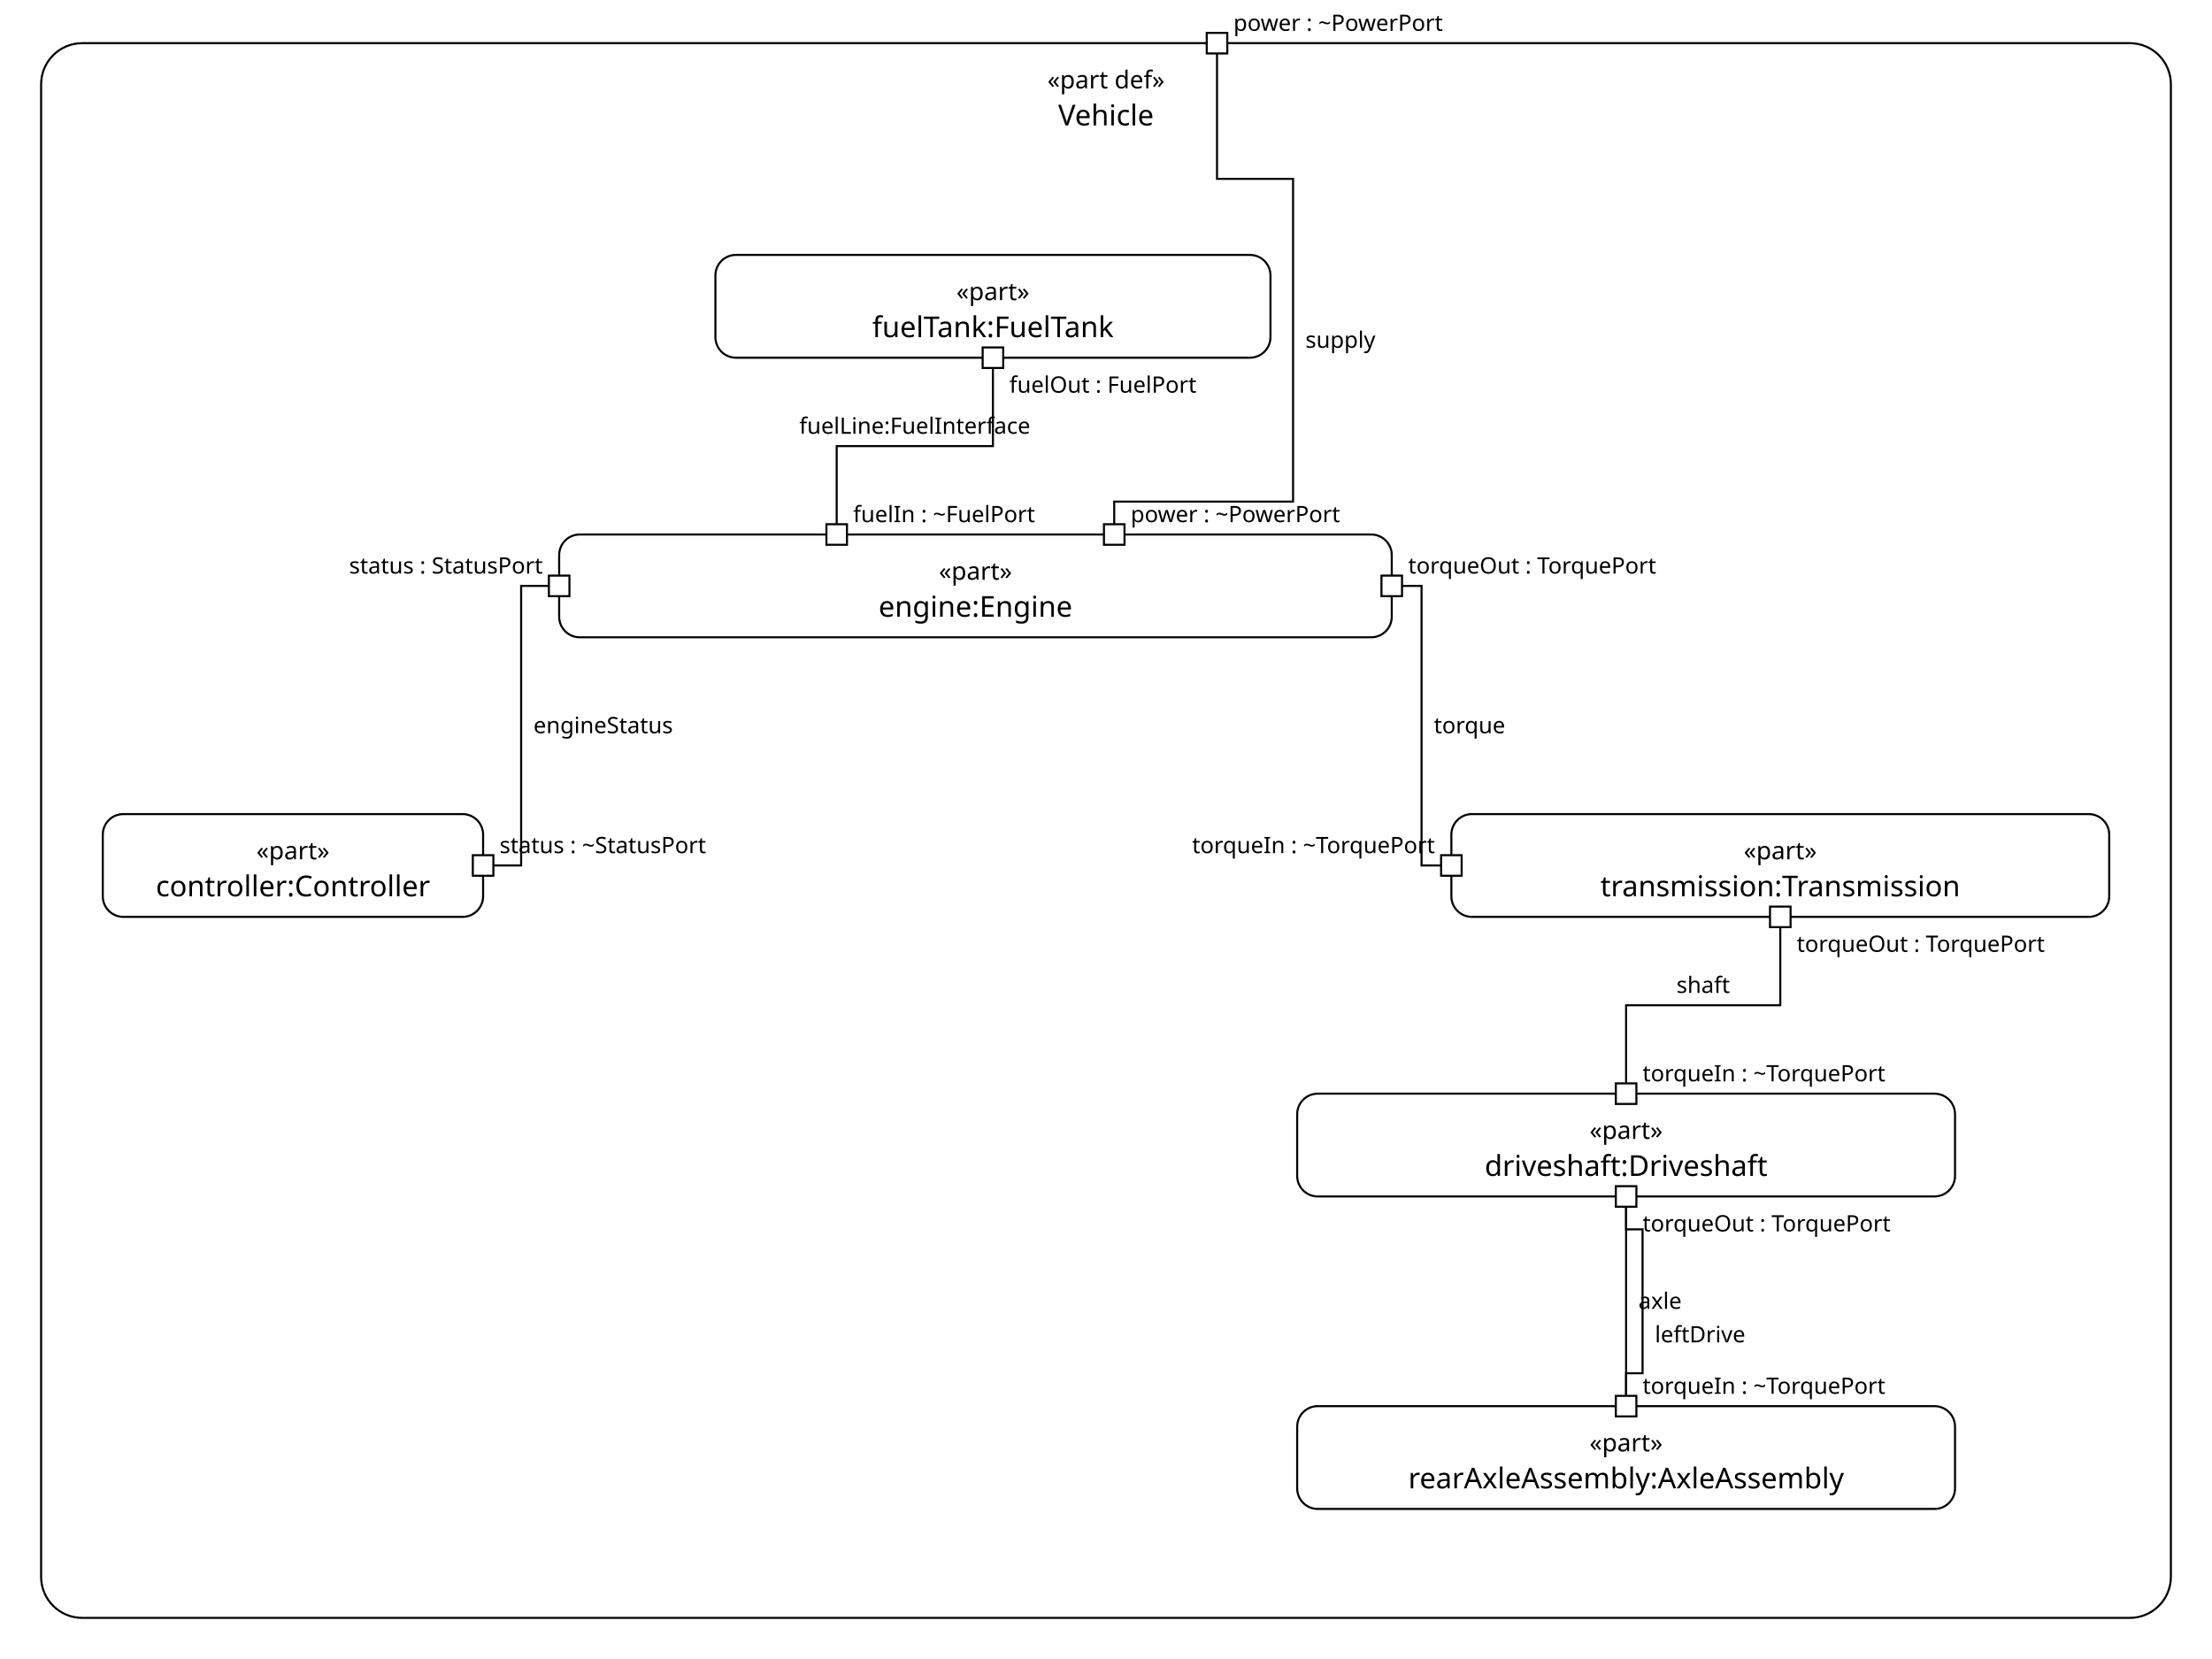
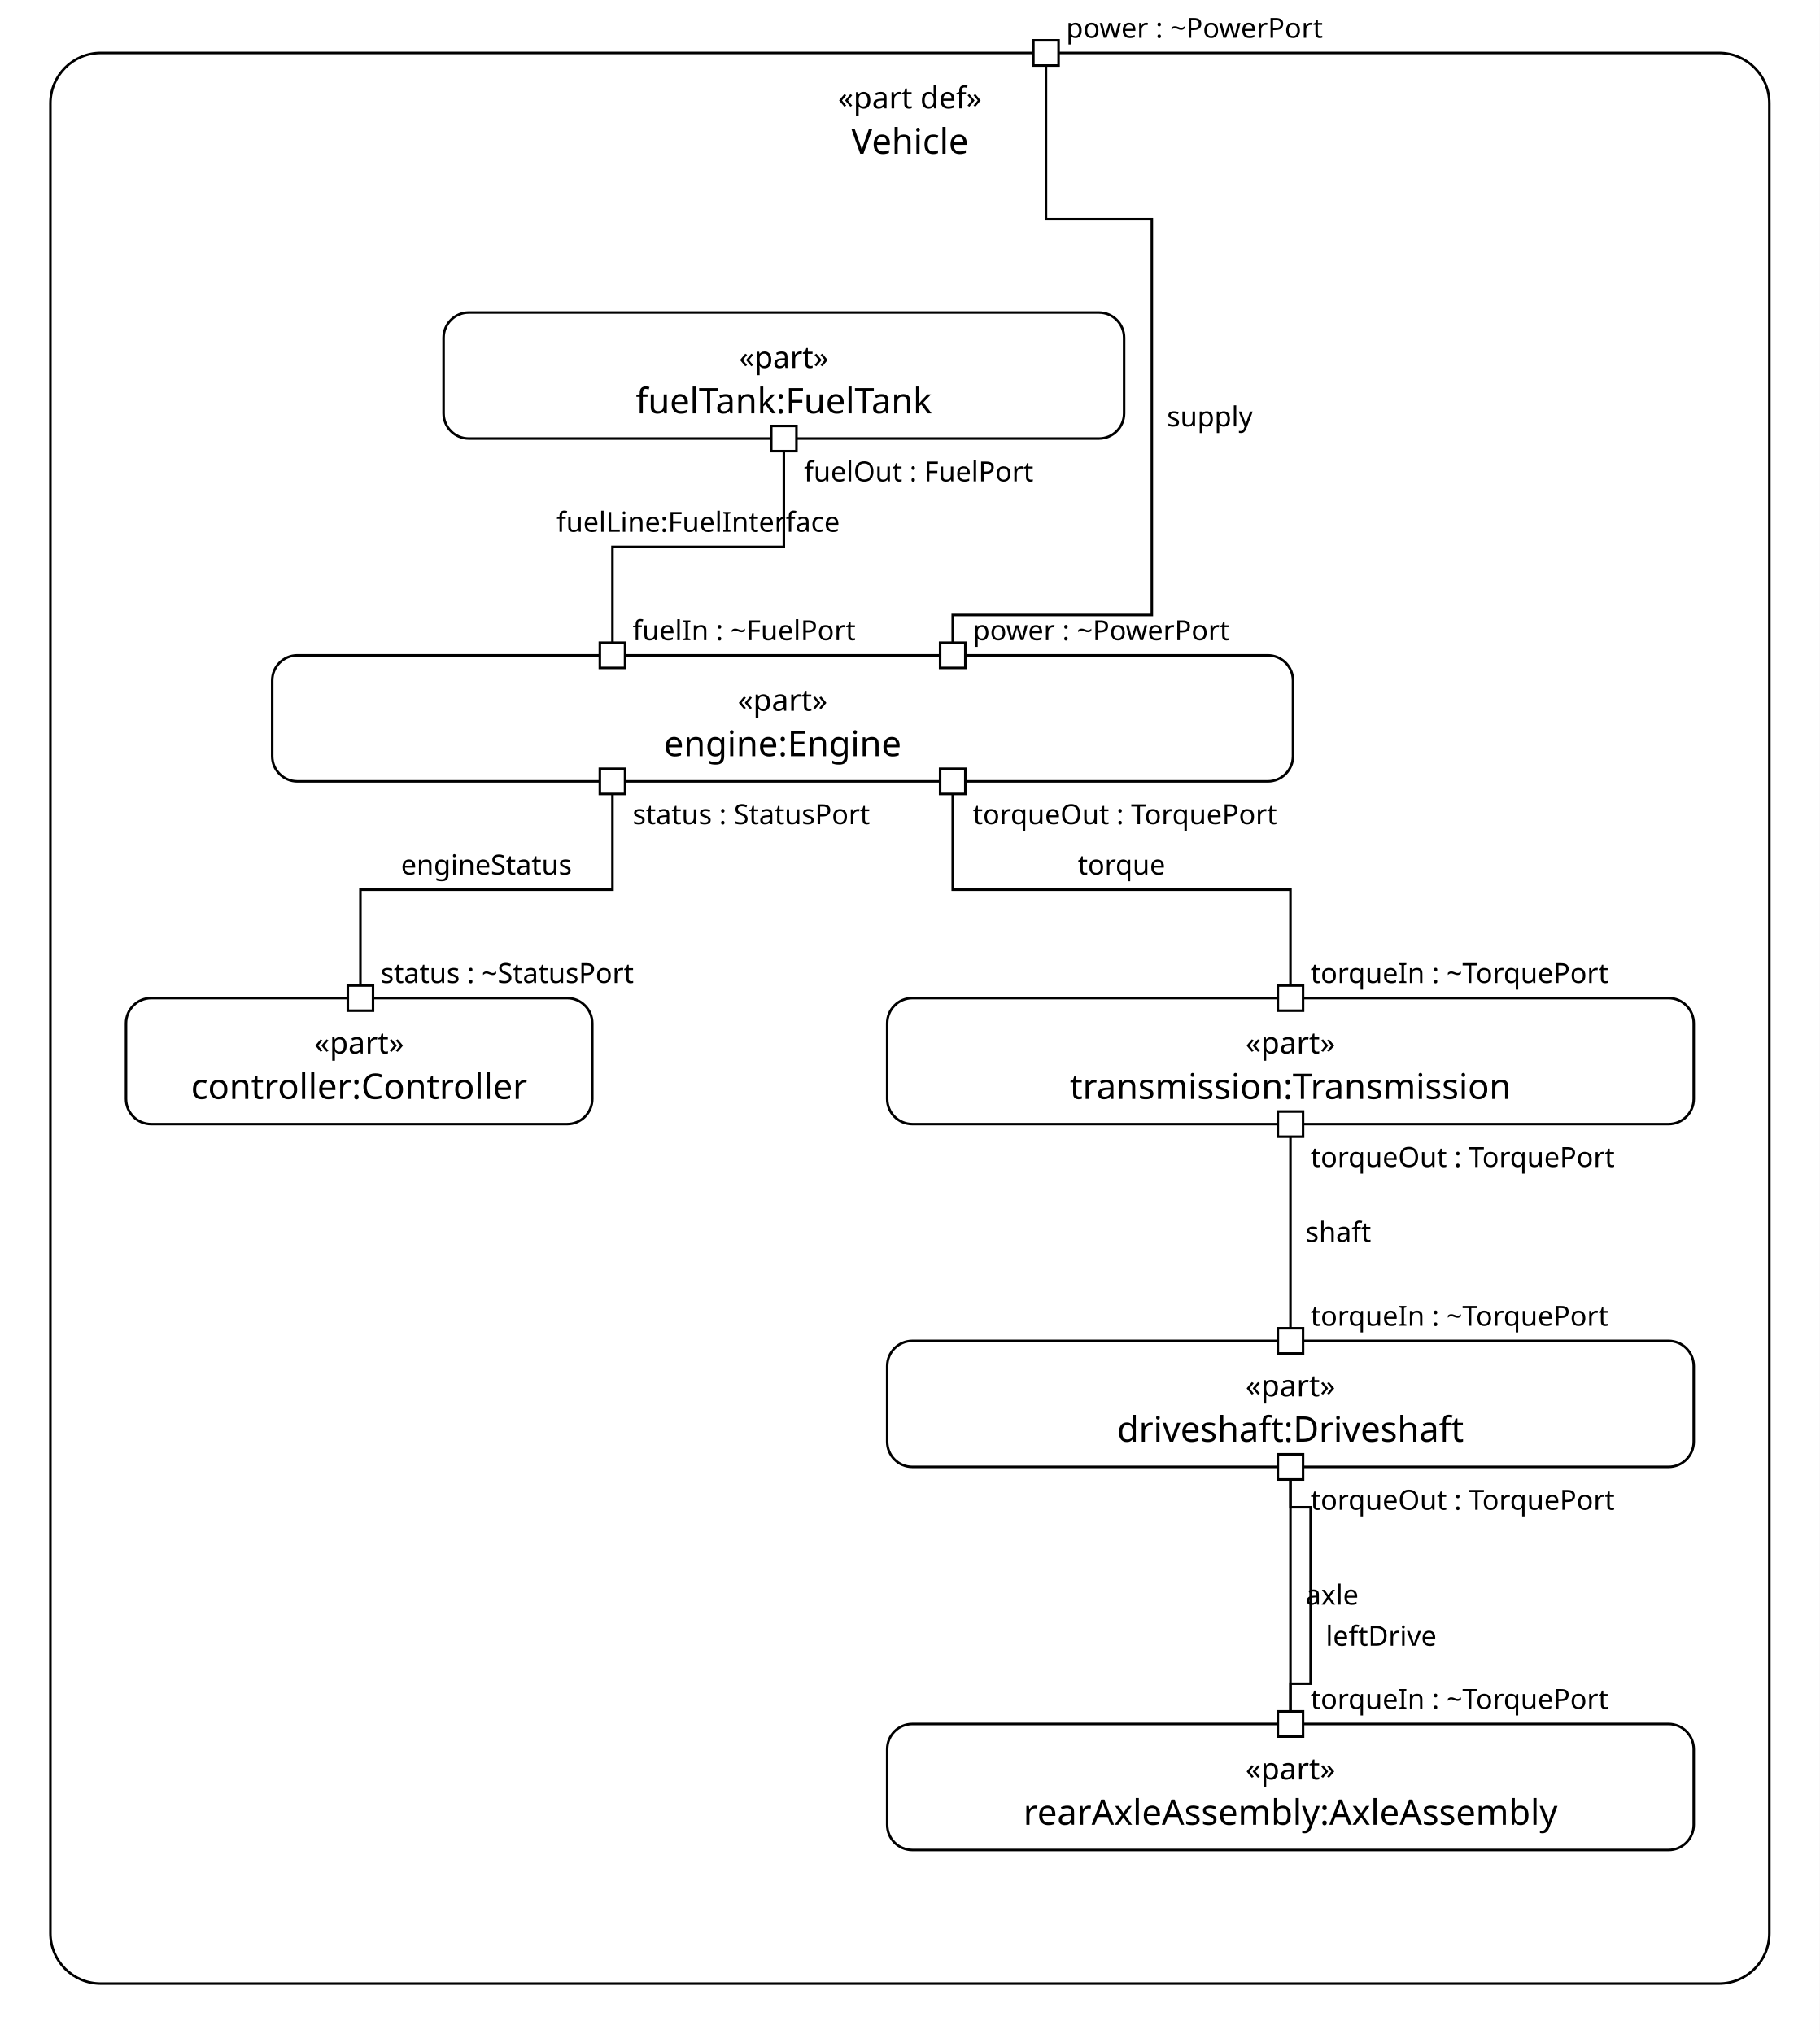
- <svg xmlns="http://www.w3.org/2000/svg" width="1076" height="807" viewBox="0 -1 1076 807" font-family="sans-serif">
-   <rect x="0" y="-1" width="1076" height="807" fill="#ffffff" />
-   <rect x="20" y="20" width="1036" height="766" rx="20" fill="#ffffff" stroke="#000000" />
-   <text x="538" y="42" text-anchor="middle" font-size="12">«part def»</text>
-   <text x="538" y="60" text-anchor="middle" font-size="14">Vehicle</text>
+ <svg xmlns="http://www.w3.org/2000/svg" width="722" height="807" viewBox="0 -1 722 807" font-family="sans-serif">
+   <rect x="0" y="-1" width="722" height="807" fill="#ffffff" />
+   <rect x="20" y="20" width="682" height="766" rx="20" fill="#ffffff" stroke="#000000" />
+   <text x="361" y="42" text-anchor="middle" font-size="12">«part def»</text>
+   <text x="361" y="60" text-anchor="middle" font-size="14">Vehicle</text>
  <rect x="50" y="395" width="185" height="50" rx="10" fill="#ffffff" stroke="#000000" />
  <text x="142.5" y="417" text-anchor="middle" font-size="12">«part»</text>
  <text x="142.5" y="435" text-anchor="middle" font-size="14">controller:Controller</text>
-   <rect x="631" y="531" width="320" height="50" rx="10" fill="#ffffff" stroke="#000000" />
-   <text x="791" y="553" text-anchor="middle" font-size="12">«part»</text>
-   <text x="791" y="571" text-anchor="middle" font-size="14">driveshaft:Driveshaft</text>
-   <rect x="272" y="259" width="405" height="50" rx="10" fill="#ffffff" stroke="#000000" />
-   <text x="474.5" y="281" text-anchor="middle" font-size="12">«part»</text>
-   <text x="474.5" y="299" text-anchor="middle" font-size="14">engine:Engine</text>
-   <rect x="348" y="123" width="270" height="50" rx="10" fill="#ffffff" stroke="#000000" />
-   <text x="483" y="145" text-anchor="middle" font-size="12">«part»</text>
-   <text x="483" y="163" text-anchor="middle" font-size="14">fuelTank:FuelTank</text>
-   <rect x="631" y="683" width="320" height="50" rx="10" fill="#ffffff" stroke="#000000" />
-   <text x="791" y="705" text-anchor="middle" font-size="12">«part»</text>
-   <text x="791" y="723" text-anchor="middle" font-size="14">rearAxleAssembly:AxleAssembly</text>
-   <rect x="706" y="395" width="320" height="50" rx="10" fill="#ffffff" stroke="#000000" />
-   <text x="866" y="417" text-anchor="middle" font-size="12">«part»</text>
-   <text x="866" y="435" text-anchor="middle" font-size="14">transmission:Transmission</text>
-   <polyline points="791,581 791,683" fill="none" stroke="#000000" />
-   <text x="797" y="635.67" text-anchor="start" font-size="11">axle</text>
-   <polyline points="272,284 253.5,284 253.5,420 235,420" fill="none" stroke="#000000" />
-   <text x="259.5" y="355.67" text-anchor="start" font-size="11">engineStatus</text>
-   <polyline points="483,173 483,216 407,216 407,259" fill="none" stroke="#000000" />
-   <text x="445" y="210" text-anchor="middle" font-size="11">fuelLine:FuelInterface</text>
-   <polyline points="791,581 791,597 799,597 799,667 791,667 791,683" fill="none" stroke="#000000" />
-   <text x="805" y="651.97" text-anchor="start" font-size="11">leftDrive</text>
-   <polyline points="866,445 866,488 791,488 791,531" fill="none" stroke="#000000" />
-   <text x="828.5" y="482" text-anchor="middle" font-size="11">shaft</text>
-   <polyline points="592,20 592,86 629,86 629,243 542,243 542,259" fill="none" stroke="#000000" />
-   <text x="635" y="168.17" text-anchor="start" font-size="11">supply</text>
-   <polyline points="677,284 691.5,284 691.5,420 706,420" fill="none" stroke="#000000" />
-   <text x="697.5" y="355.67" text-anchor="start" font-size="11">torque</text>
-   <rect x="587" y="15" width="10" height="10" fill="#ffffff" stroke="#000000" />
-   <text x="600" y="14" text-anchor="start" font-size="11">power : ~PowerPort</text>
-   <rect x="230" y="415" width="10" height="10" fill="#ffffff" stroke="#000000" />
-   <text x="243" y="414" text-anchor="start" font-size="11">status : ~StatusPort</text>
-   <rect x="786" y="526" width="10" height="10" fill="#ffffff" stroke="#000000" />
-   <text x="799" y="525" text-anchor="start" font-size="11">torqueIn : ~TorquePort</text>
-   <rect x="786" y="576" width="10" height="10" fill="#ffffff" stroke="#000000" />
-   <text x="799" y="598" text-anchor="start" font-size="11">torqueOut : TorquePort</text>
-   <rect x="402" y="254" width="10" height="10" fill="#ffffff" stroke="#000000" />
-   <text x="415" y="253" text-anchor="start" font-size="11">fuelIn : ~FuelPort</text>
-   <rect x="537" y="254" width="10" height="10" fill="#ffffff" stroke="#000000" />
-   <text x="550" y="253" text-anchor="start" font-size="11">power : ~PowerPort</text>
-   <rect x="267" y="279" width="10" height="10" fill="#ffffff" stroke="#000000" />
-   <text x="264" y="278" text-anchor="end" font-size="11">status : StatusPort</text>
-   <rect x="672" y="279" width="10" height="10" fill="#ffffff" stroke="#000000" />
-   <text x="685" y="278" text-anchor="start" font-size="11">torqueOut : TorquePort</text>
-   <rect x="478" y="168" width="10" height="10" fill="#ffffff" stroke="#000000" />
-   <text x="491" y="190" text-anchor="start" font-size="11">fuelOut : FuelPort</text>
-   <rect x="786" y="678" width="10" height="10" fill="#ffffff" stroke="#000000" />
-   <text x="799" y="677" text-anchor="start" font-size="11">torqueIn : ~TorquePort</text>
-   <rect x="701" y="415" width="10" height="10" fill="#ffffff" stroke="#000000" />
-   <text x="698" y="414" text-anchor="end" font-size="11">torqueIn : ~TorquePort</text>
-   <rect x="861" y="440" width="10" height="10" fill="#ffffff" stroke="#000000" />
-   <text x="874" y="462" text-anchor="start" font-size="11">torqueOut : TorquePort</text>
+   <rect x="352" y="531" width="320" height="50" rx="10" fill="#ffffff" stroke="#000000" />
+   <text x="512" y="553" text-anchor="middle" font-size="12">«part»</text>
+   <text x="512" y="571" text-anchor="middle" font-size="14">driveshaft:Driveshaft</text>
+   <rect x="108" y="259" width="405" height="50" rx="10" fill="#ffffff" stroke="#000000" />
+   <text x="310.5" y="281" text-anchor="middle" font-size="12">«part»</text>
+   <text x="310.5" y="299" text-anchor="middle" font-size="14">engine:Engine</text>
+   <rect x="176" y="123" width="270" height="50" rx="10" fill="#ffffff" stroke="#000000" />
+   <text x="311" y="145" text-anchor="middle" font-size="12">«part»</text>
+   <text x="311" y="163" text-anchor="middle" font-size="14">fuelTank:FuelTank</text>
+   <rect x="352" y="683" width="320" height="50" rx="10" fill="#ffffff" stroke="#000000" />
+   <text x="512" y="705" text-anchor="middle" font-size="12">«part»</text>
+   <text x="512" y="723" text-anchor="middle" font-size="14">rearAxleAssembly:AxleAssembly</text>
+   <rect x="352" y="395" width="320" height="50" rx="10" fill="#ffffff" stroke="#000000" />
+   <text x="512" y="417" text-anchor="middle" font-size="12">«part»</text>
+   <text x="512" y="435" text-anchor="middle" font-size="14">transmission:Transmission</text>
+   <polyline points="512,581 512,683" fill="none" stroke="#000000" />
+   <text x="518" y="635.67" text-anchor="start" font-size="11">axle</text>
+   <polyline points="243,309 243,352 143,352 143,395" fill="none" stroke="#000000" />
+   <text x="193" y="346" text-anchor="middle" font-size="11">engineStatus</text>
+   <polyline points="311,173 311,216 243,216 243,259" fill="none" stroke="#000000" />
+   <text x="277" y="210" text-anchor="middle" font-size="11">fuelLine:FuelInterface</text>
+   <polyline points="512,581 512,597 520,597 520,667 512,667 512,683" fill="none" stroke="#000000" />
+   <text x="526" y="651.97" text-anchor="start" font-size="11">leftDrive</text>
+   <polyline points="512,445 512,531" fill="none" stroke="#000000" />
+   <text x="518" y="491.67" text-anchor="start" font-size="11">shaft</text>
+   <polyline points="415,20 415,86 457,86 457,243 378,243 378,259" fill="none" stroke="#000000" />
+   <text x="463" y="168.17" text-anchor="start" font-size="11">supply</text>
+   <polyline points="378,309 378,352 512,352 512,395" fill="none" stroke="#000000" />
+   <text x="445" y="346" text-anchor="middle" font-size="11">torque</text>
+   <rect x="410" y="15" width="10" height="10" fill="#ffffff" stroke="#000000" />
+   <text x="423" y="14" text-anchor="start" font-size="11">power : ~PowerPort</text>
+   <rect x="138" y="390" width="10" height="10" fill="#ffffff" stroke="#000000" />
+   <text x="151" y="389" text-anchor="start" font-size="11">status : ~StatusPort</text>
+   <rect x="507" y="526" width="10" height="10" fill="#ffffff" stroke="#000000" />
+   <text x="520" y="525" text-anchor="start" font-size="11">torqueIn : ~TorquePort</text>
+   <rect x="507" y="576" width="10" height="10" fill="#ffffff" stroke="#000000" />
+   <text x="520" y="598" text-anchor="start" font-size="11">torqueOut : TorquePort</text>
+   <rect x="238" y="254" width="10" height="10" fill="#ffffff" stroke="#000000" />
+   <text x="251" y="253" text-anchor="start" font-size="11">fuelIn : ~FuelPort</text>
+   <rect x="373" y="254" width="10" height="10" fill="#ffffff" stroke="#000000" />
+   <text x="386" y="253" text-anchor="start" font-size="11">power : ~PowerPort</text>
+   <rect x="238" y="304" width="10" height="10" fill="#ffffff" stroke="#000000" />
+   <text x="251" y="326" text-anchor="start" font-size="11">status : StatusPort</text>
+   <rect x="373" y="304" width="10" height="10" fill="#ffffff" stroke="#000000" />
+   <text x="386" y="326" text-anchor="start" font-size="11">torqueOut : TorquePort</text>
+   <rect x="306" y="168" width="10" height="10" fill="#ffffff" stroke="#000000" />
+   <text x="319" y="190" text-anchor="start" font-size="11">fuelOut : FuelPort</text>
+   <rect x="507" y="678" width="10" height="10" fill="#ffffff" stroke="#000000" />
+   <text x="520" y="677" text-anchor="start" font-size="11">torqueIn : ~TorquePort</text>
+   <rect x="507" y="390" width="10" height="10" fill="#ffffff" stroke="#000000" />
+   <text x="520" y="389" text-anchor="start" font-size="11">torqueIn : ~TorquePort</text>
+   <rect x="507" y="440" width="10" height="10" fill="#ffffff" stroke="#000000" />
+   <text x="520" y="462" text-anchor="start" font-size="11">torqueOut : TorquePort</text>
</svg>
